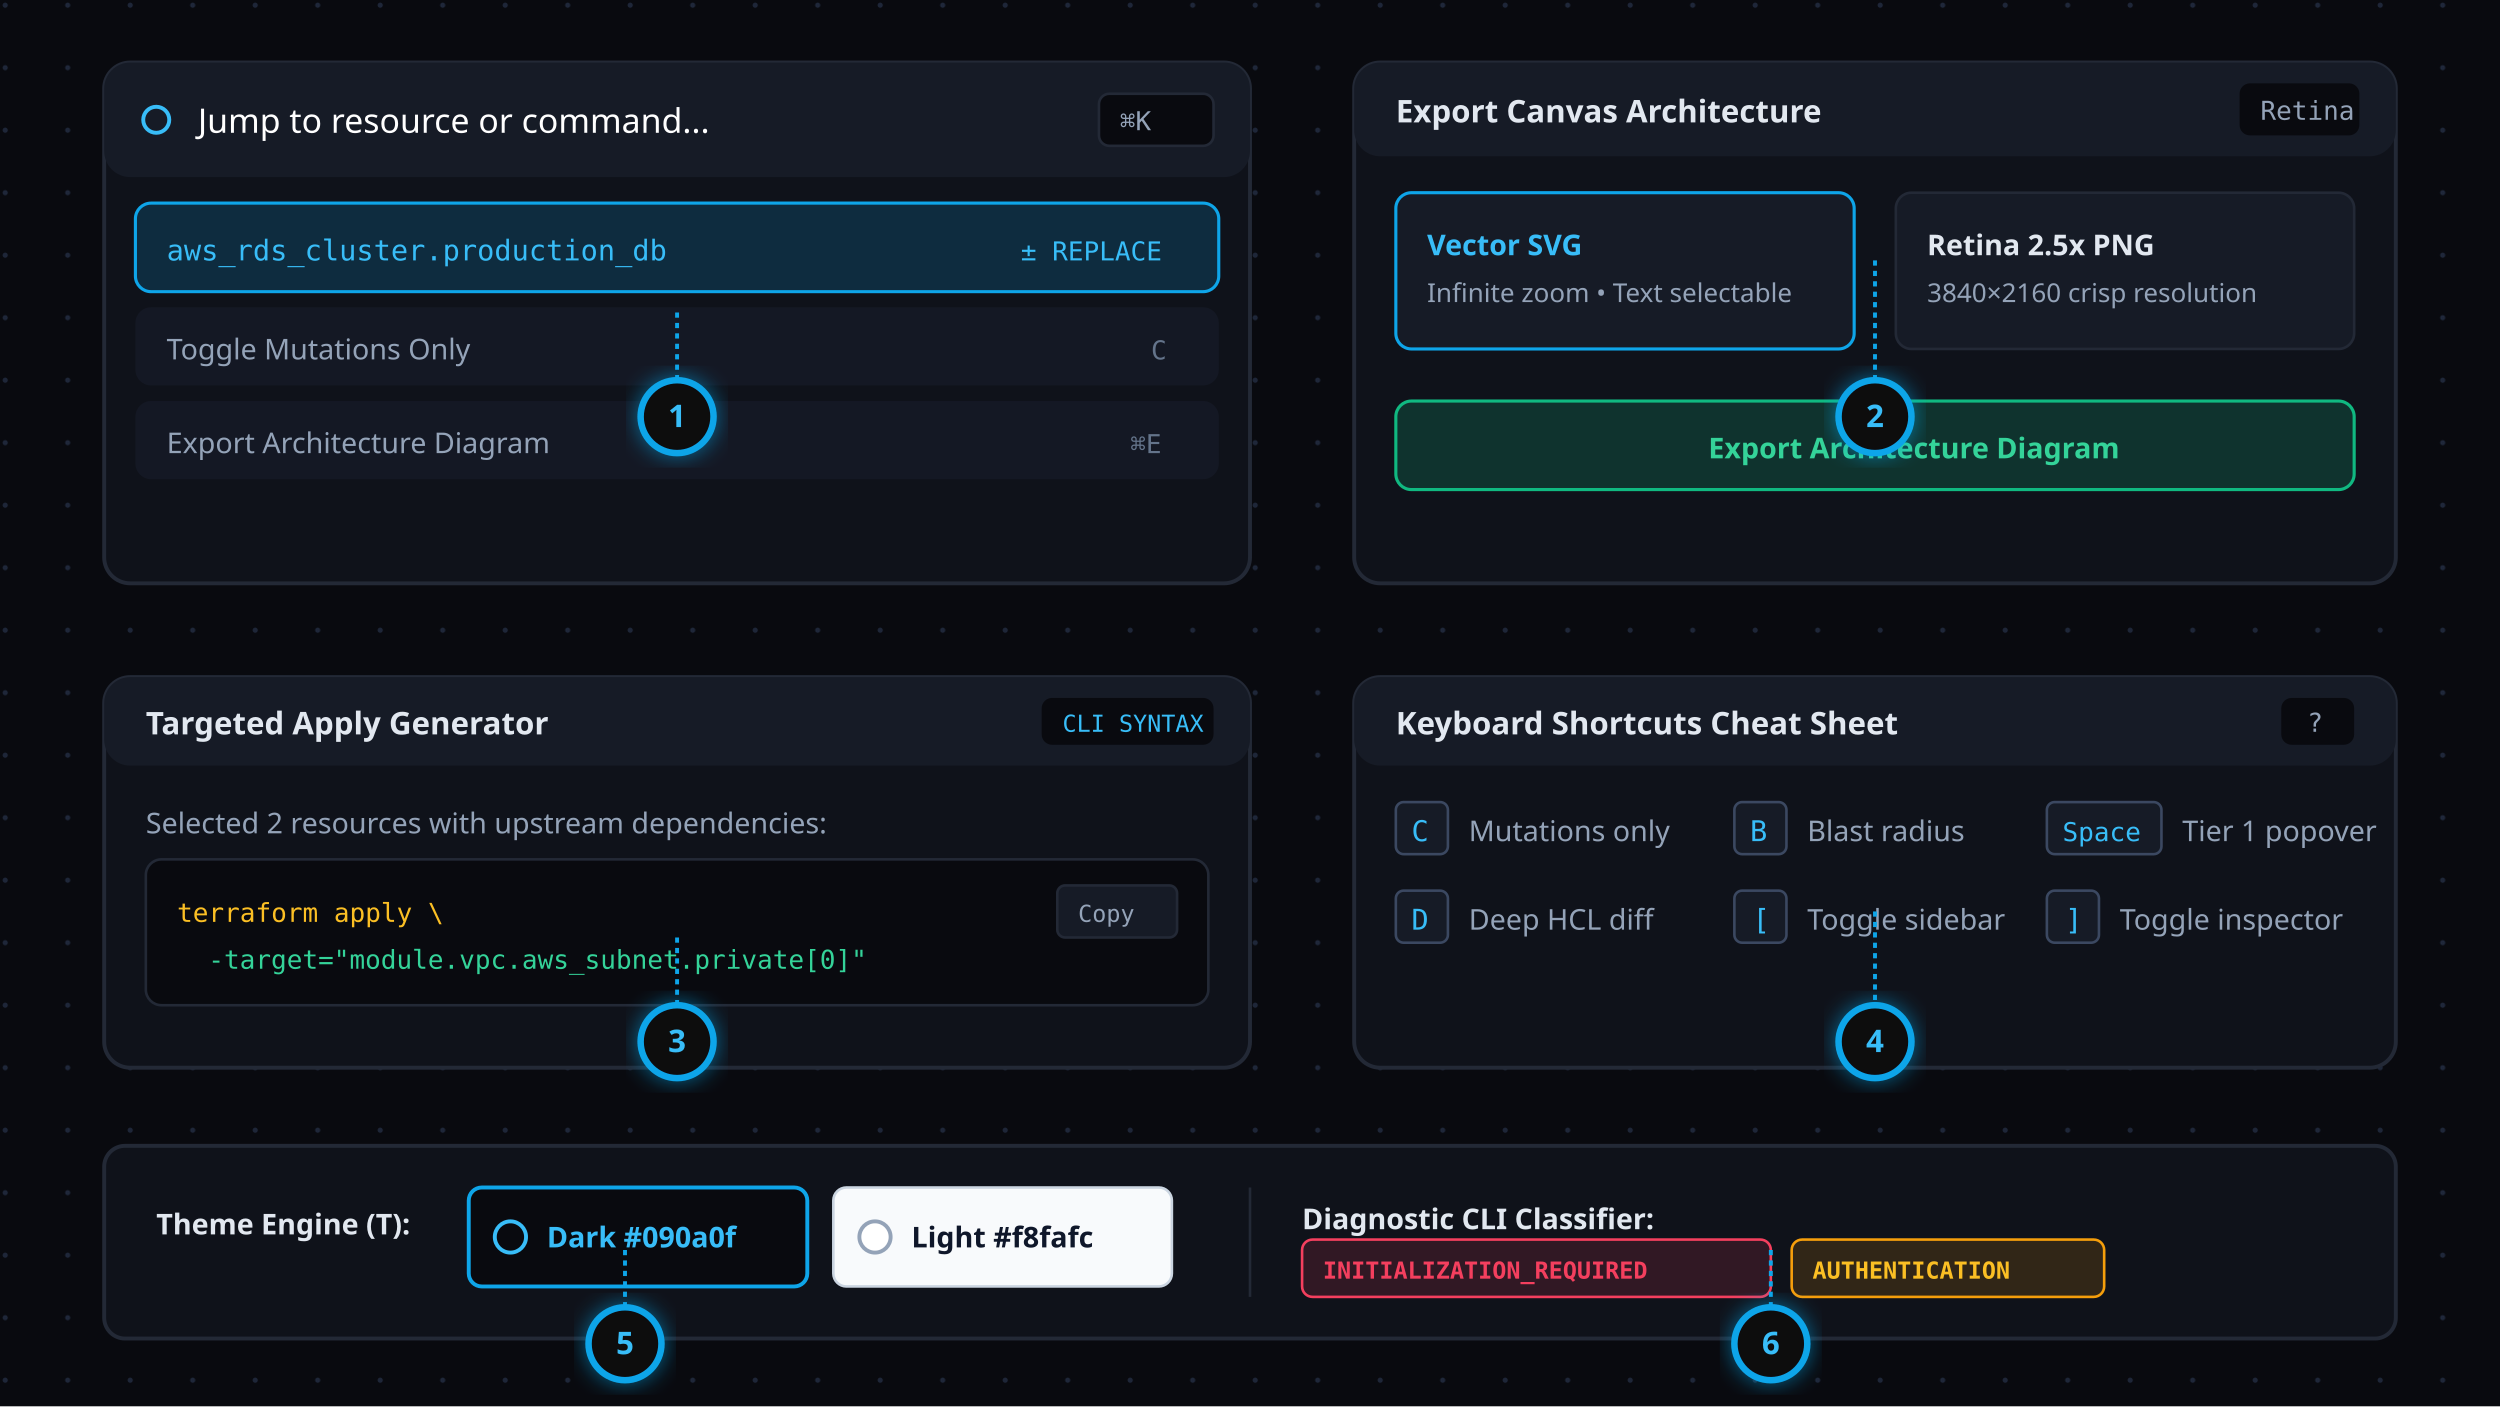
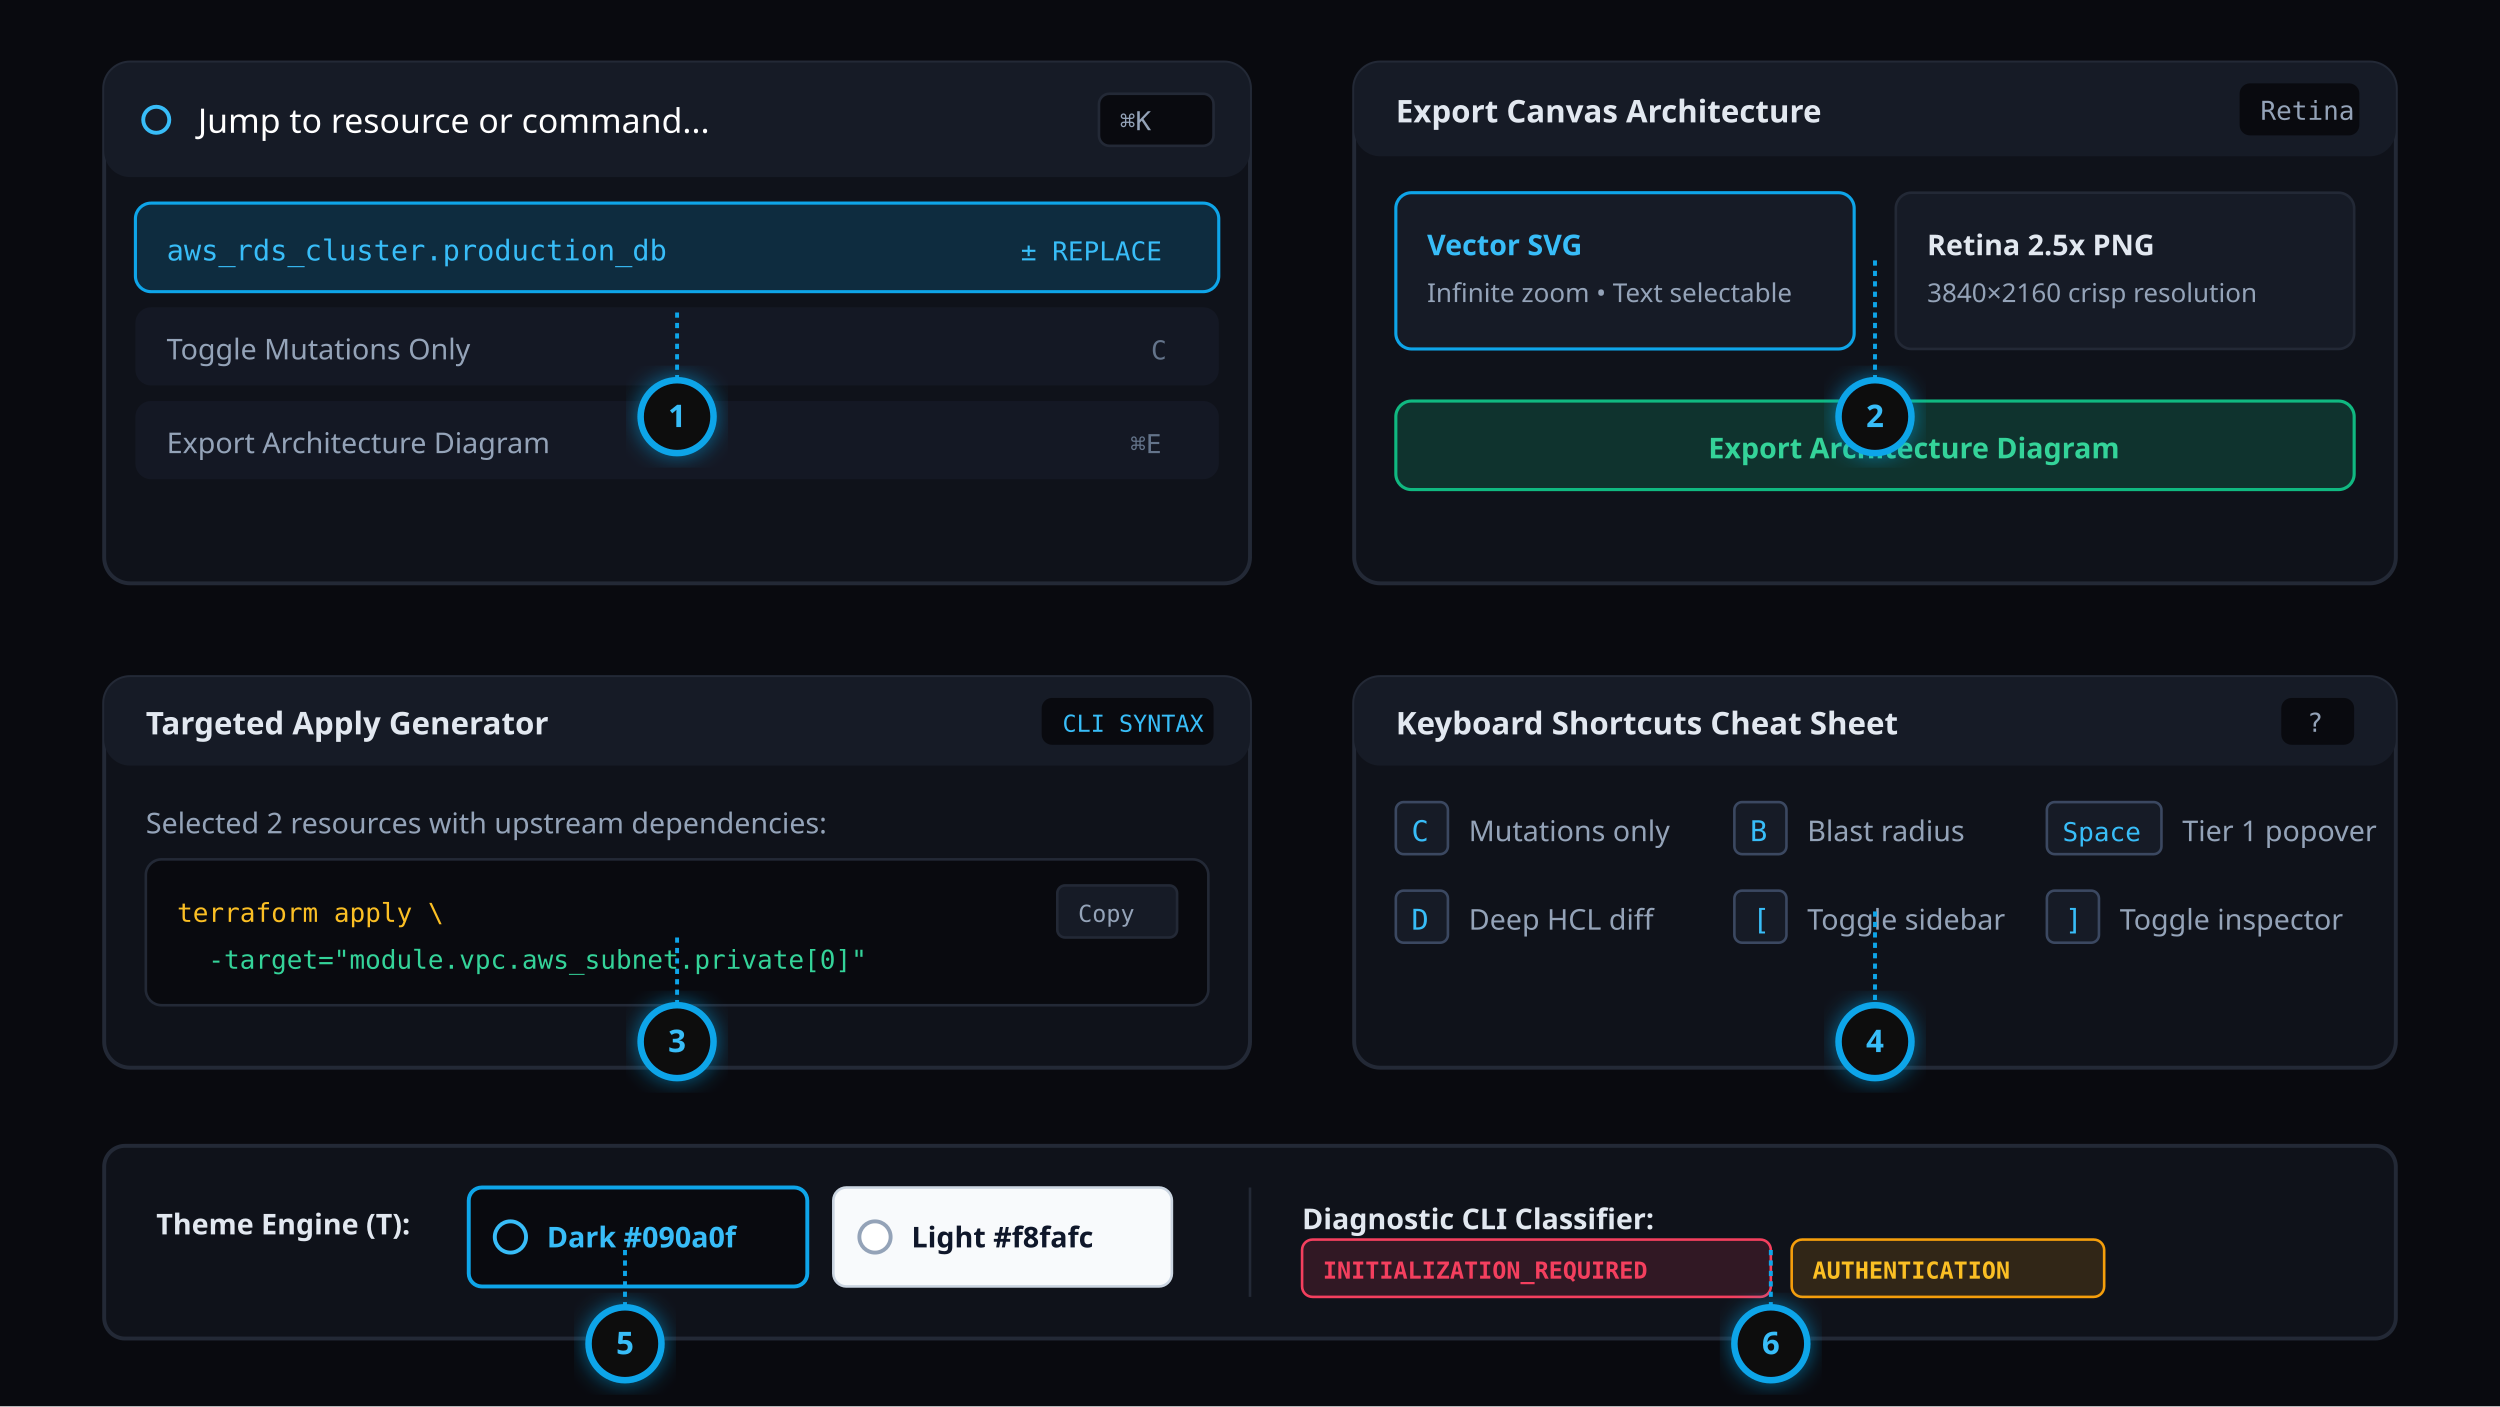
<svg xmlns="http://www.w3.org/2000/svg" width="960" height="540" viewBox="0 0 960 540" fill="none">
  <defs>
    <pattern id="grid-dots-ms" x="0" y="0" width="24" height="24" patternUnits="userSpaceOnUse">
      <circle cx="2" cy="2" r="1" fill="#1e2638" />
    </pattern>
    <filter id="glow-ms" x="-20%" y="-20%" width="140%" height="140%">
      <feDropShadow dx="0" dy="0" stdDeviation="4" flood-color="#0ea5e9" flood-opacity="0.6" />
    </filter>
  </defs>
  <rect width="960" height="540" fill="#090a0f" />
-   <rect width="960" height="540" fill="url(#grid-dots-ms)" />
  <g transform="translate(40, 24)">
    <rect width="440" height="200" rx="10" fill="#0f121a" stroke="#232936" stroke-width="1.5" />
    <rect width="440" height="44" rx="10" fill="#161b26" />
    <circle cx="20" cy="22" r="5" stroke="#38bdf8" stroke-width="1.5" fill="none" />
    <text x="36" y="27" fill="#ffffff" font-family="'DM Sans', sans-serif" font-size="13">Jump to resource or command...</text>
    <rect x="382" y="12" width="44" height="20" rx="4" fill="#090a0f" stroke="#232936" />
    <text x="390" y="26" fill="#94a3b8" font-family="'DM Mono', monospace" font-size="10">⌘K</text>
    <g transform="translate(12, 54)">
      <rect width="416" height="34" rx="6" fill="#0ea5e9" fill-opacity="0.18" stroke="#0ea5e9" stroke-width="1.2" />
      <text x="12" y="22" fill="#38bdf8" font-family="'DM Mono', monospace" font-size="11">aws_rds_cluster.production_db</text>
      <text x="340" y="22" fill="#38bdf8" font-family="'DM Mono', monospace" font-size="10">± REPLACE</text>
      <g transform="translate(0, 40)">
        <rect width="416" height="30" rx="6" fill="#141824" />
        <text x="12" y="20" fill="#94a3b8" font-family="'DM Sans', sans-serif" font-size="11">Toggle Mutations Only</text>
        <text x="390" y="20" fill="#64748b" font-family="'DM Mono', monospace" font-size="10">C</text>
      </g>
      <g transform="translate(0, 76)">
        <rect width="416" height="30" rx="6" fill="#141824" />
        <text x="12" y="20" fill="#94a3b8" font-family="'DM Sans', sans-serif" font-size="11">Export Architecture Diagram</text>
        <text x="382" y="20" fill="#64748b" font-family="'DM Mono', monospace" font-size="10">⌘E</text>
      </g>
    </g>
  </g>
  <g transform="translate(520, 24)">
    <rect width="400" height="200" rx="10" fill="#0f121a" stroke="#232936" stroke-width="1.5" />
    <rect width="400" height="36" rx="10" fill="#161b26" />
    <text x="16" y="23" fill="#e2e8f0" font-family="'DM Sans', sans-serif" font-size="12" font-weight="600">Export Canvas Architecture</text>
    <rect x="340" y="8" width="46" height="20" rx="4" fill="#090a0f" />
    <text x="348" y="22" fill="#94a3b8" font-family="'DM Mono', monospace" font-size="10">Retina</text>
    <g transform="translate(16, 50)">
      <rect width="176" height="60" rx="6" fill="#161b26" stroke="#0ea5e9" stroke-width="1.2" />
      <text x="12" y="24" fill="#38bdf8" font-family="'DM Sans', sans-serif" font-size="11" font-weight="600">Vector SVG</text>
      <text x="12" y="42" fill="#94a3b8" font-family="'DM Sans', sans-serif" font-size="10">Infinite zoom • Text selectable</text>
      <g transform="translate(192, 0)">
        <rect width="176" height="60" rx="6" fill="#161b26" stroke="#232936" />
        <text x="12" y="24" fill="#e2e8f0" font-family="'DM Sans', sans-serif" font-size="11" font-weight="600">Retina 2.5x PNG</text>
        <text x="12" y="42" fill="#94a3b8" font-family="'DM Sans', sans-serif" font-size="10">3840×2160 crisp resolution</text>
      </g>
    </g>
    <g transform="translate(16, 130)">
      <rect width="368" height="34" rx="6" fill="#10b981" fill-opacity="0.2" stroke="#10b981" stroke-width="1.2" />
      <text x="120" y="22" fill="#34d399" font-family="'DM Sans', sans-serif" font-size="11" font-weight="600">Export Architecture Diagram</text>
    </g>
  </g>
  <g transform="translate(40, 260)">
    <rect width="440" height="150" rx="10" fill="#0f121a" stroke="#232936" stroke-width="1.5" />
    <rect width="440" height="34" rx="10" fill="#161b26" />
    <text x="16" y="22" fill="#e2e8f0" font-family="'DM Sans', sans-serif" font-size="12" font-weight="600">Targeted Apply Generator</text>
    <rect x="360" y="8" width="66" height="18" rx="4" fill="#090a0f" />
    <text x="368" y="21" fill="#38bdf8" font-family="'DM Mono', monospace" font-size="9">CLI SYNTAX</text>
    <g transform="translate(16, 46)">
      <text x="0" y="14" fill="#94a3b8" font-family="'DM Sans', sans-serif" font-size="11">Selected 2 resources with upstream dependencies:</text>
      <g transform="translate(0, 24)">
        <rect width="408" height="56" rx="6" fill="#090a0f" stroke="#232936" />
        <text x="12" y="24" fill="#fbbf24" font-family="'DM Mono', monospace" font-size="10">terraform apply \</text>
        <text x="24" y="42" fill="#34d399" font-family="'DM Mono', monospace" font-size="10">  -target="module.vpc.aws_subnet.private[0]"</text>
        <rect x="350" y="10" width="46" height="20" rx="3" fill="#161b26" stroke="#232936" />
        <text x="358" y="24" fill="#94a3b8" font-family="'DM Mono', monospace" font-size="9">Copy</text>
      </g>
    </g>
  </g>
  <g transform="translate(520, 260)">
    <rect width="400" height="150" rx="10" fill="#0f121a" stroke="#232936" stroke-width="1.5" />
    <rect width="400" height="34" rx="10" fill="#161b26" />
    <text x="16" y="22" fill="#e2e8f0" font-family="'DM Sans', sans-serif" font-size="12" font-weight="600">Keyboard Shortcuts Cheat Sheet</text>
    <rect x="356" y="8" width="28" height="18" rx="4" fill="#090a0f" />
    <text x="366" y="21" fill="#94a3b8" font-family="'DM Mono', monospace" font-size="10">?</text>
    <g transform="translate(16, 48)">
      <g transform="translate(0, 0)">
        <rect width="20" height="20" rx="3" fill="#161b26" stroke="#3b4861" />
        <text x="6" y="15" fill="#38bdf8" font-family="'DM Mono', monospace" font-size="11">C</text>
        <text x="28" y="15" fill="#94a3b8" font-family="'DM Sans', sans-serif" font-size="11">Mutations only</text>
      </g>
      <g transform="translate(130, 0)">
        <rect width="20" height="20" rx="3" fill="#161b26" stroke="#3b4861" />
        <text x="6" y="15" fill="#38bdf8" font-family="'DM Mono', monospace" font-size="11">B</text>
        <text x="28" y="15" fill="#94a3b8" font-family="'DM Sans', sans-serif" font-size="11">Blast radius</text>
      </g>
      <g transform="translate(250, 0)">
        <rect width="44" height="20" rx="3" fill="#161b26" stroke="#3b4861" />
        <text x="6" y="15" fill="#38bdf8" font-family="'DM Mono', monospace" font-size="10">Space</text>
        <text x="52" y="15" fill="#94a3b8" font-family="'DM Sans', sans-serif" font-size="11">Tier 1 popover</text>
      </g>
      <g transform="translate(0, 34)">
        <rect width="20" height="20" rx="3" fill="#161b26" stroke="#3b4861" />
        <text x="6" y="15" fill="#38bdf8" font-family="'DM Mono', monospace" font-size="11">D</text>
        <text x="28" y="15" fill="#94a3b8" font-family="'DM Sans', sans-serif" font-size="11">Deep HCL diff</text>
      </g>
      <g transform="translate(130, 34)">
        <rect width="20" height="20" rx="3" fill="#161b26" stroke="#3b4861" />
        <text x="7" y="15" fill="#38bdf8" font-family="'DM Mono', monospace" font-size="11">[</text>
        <text x="28" y="15" fill="#94a3b8" font-family="'DM Sans', sans-serif" font-size="11">Toggle sidebar</text>
      </g>
      <g transform="translate(250, 34)">
        <rect width="20" height="20" rx="3" fill="#161b26" stroke="#3b4861" />
        <text x="7" y="15" fill="#38bdf8" font-family="'DM Mono', monospace" font-size="11">]</text>
        <text x="28" y="15" fill="#94a3b8" font-family="'DM Sans', sans-serif" font-size="11">Toggle inspector</text>
      </g>
    </g>
  </g>
  <g transform="translate(40, 440)">
    <rect width="880" height="74" rx="8" fill="#0f121a" stroke="#232936" stroke-width="1.5" />
    <g transform="translate(20, 16)">
      <text x="0" y="18" fill="#e2e8f0" font-family="'DM Sans', sans-serif" font-size="11" font-weight="600">Theme Engine (T):</text>
      <g transform="translate(120, 0)">
        <rect width="130" height="38" rx="5" fill="#090a0f" stroke="#0ea5e9" stroke-width="1.5" />
        <circle cx="16" cy="19" r="6" fill="#090a0f" stroke="#38bdf8" stroke-width="1.5" />
        <text x="30" y="23" fill="#38bdf8" font-family="'DM Sans', sans-serif" font-size="11" font-weight="600">Dark #090a0f</text>
      </g>
      <g transform="translate(260, 0)">
        <rect width="130" height="38" rx="5" fill="#f8fafc" stroke="#cbd5e1" stroke-width="1" />
        <circle cx="16" cy="19" r="6" fill="#ffffff" stroke="#94a3b8" stroke-width="1.5" />
        <text x="30" y="23" fill="#0f172a" font-family="'DM Sans', sans-serif" font-size="11" font-weight="600">Light #f8fafc</text>
      </g>
    </g>
    <g transform="translate(440, 16)">
      <line x1="0" y1="0" x2="0" y2="42" stroke="#232936" />
      <g transform="translate(20, 0)">
        <text x="0" y="16" fill="#e2e8f0" font-family="'DM Sans', sans-serif" font-size="11" font-weight="600">Diagnostic CLI Classifier:</text>
        <g transform="translate(0, 20)">
          <rect width="180" height="22" rx="4" fill="#f43f5e" fill-opacity="0.15" stroke="#f43f5e" stroke-width="1" />
          <text x="8" y="15" fill="#f43f5e" font-family="'DM Mono', monospace" font-size="9" font-weight="600">INITIALIZATION_REQUIRED</text>
          <rect x="188" y="0" width="120" height="22" rx="4" fill="#f59e0b" fill-opacity="0.15" stroke="#f59e0b" stroke-width="1" />
          <text x="196" y="15" fill="#fbbf24" font-family="'DM Mono', monospace" font-size="9" font-weight="600">AUTHENTICATION</text>
        </g>
      </g>
    </g>
  </g>
  <line x1="260" y1="120" x2="260" y2="150" stroke="#0ea5e9" stroke-width="1.5" stroke-dasharray="2 2" />
  <g class="callout-pin" transform="translate(260, 160)">
    <circle cx="0" cy="0" r="14" fill="#090a0f" stroke="#0ea5e9" stroke-width="2.5" filter="url(#glow-ms)" />
    <text x="0" y="4" text-anchor="middle" fill="#38bdf8" font-family="'DM Sans', sans-serif" font-size="12" font-weight="700">1</text>
  </g>
  <line x1="720" y1="100" x2="720" y2="150" stroke="#0ea5e9" stroke-width="1.5" stroke-dasharray="2 2" />
  <g class="callout-pin" transform="translate(720, 160)">
    <circle cx="0" cy="0" r="14" fill="#090a0f" stroke="#0ea5e9" stroke-width="2.5" filter="url(#glow-ms)" />
    <text x="0" y="4" text-anchor="middle" fill="#38bdf8" font-family="'DM Sans', sans-serif" font-size="12" font-weight="700">2</text>
  </g>
  <line x1="260" y1="360" x2="260" y2="390" stroke="#0ea5e9" stroke-width="1.5" stroke-dasharray="2 2" />
  <g class="callout-pin" transform="translate(260, 400)">
    <circle cx="0" cy="0" r="14" fill="#090a0f" stroke="#0ea5e9" stroke-width="2.5" filter="url(#glow-ms)" />
    <text x="0" y="4" text-anchor="middle" fill="#38bdf8" font-family="'DM Sans', sans-serif" font-size="12" font-weight="700">3</text>
  </g>
  <line x1="720" y1="350" x2="720" y2="390" stroke="#0ea5e9" stroke-width="1.5" stroke-dasharray="2 2" />
  <g class="callout-pin" transform="translate(720, 400)">
    <circle cx="0" cy="0" r="14" fill="#090a0f" stroke="#0ea5e9" stroke-width="2.5" filter="url(#glow-ms)" />
    <text x="0" y="4" text-anchor="middle" fill="#38bdf8" font-family="'DM Sans', sans-serif" font-size="12" font-weight="700">4</text>
  </g>
  <line x1="240" y1="480" x2="240" y2="505" stroke="#0ea5e9" stroke-width="1.5" stroke-dasharray="2 2" />
  <g class="callout-pin" transform="translate(240, 516)">
    <circle cx="0" cy="0" r="14" fill="#090a0f" stroke="#0ea5e9" stroke-width="2.5" filter="url(#glow-ms)" />
    <text x="0" y="4" text-anchor="middle" fill="#38bdf8" font-family="'DM Sans', sans-serif" font-size="12" font-weight="700">5</text>
  </g>
  <line x1="680" y1="480" x2="680" y2="505" stroke="#0ea5e9" stroke-width="1.5" stroke-dasharray="2 2" />
  <g class="callout-pin" transform="translate(680, 516)">
    <circle cx="0" cy="0" r="14" fill="#090a0f" stroke="#0ea5e9" stroke-width="2.5" filter="url(#glow-ms)" />
    <text x="0" y="4" text-anchor="middle" fill="#38bdf8" font-family="'DM Sans', sans-serif" font-size="12" font-weight="700">6</text>
  </g>
</svg>
